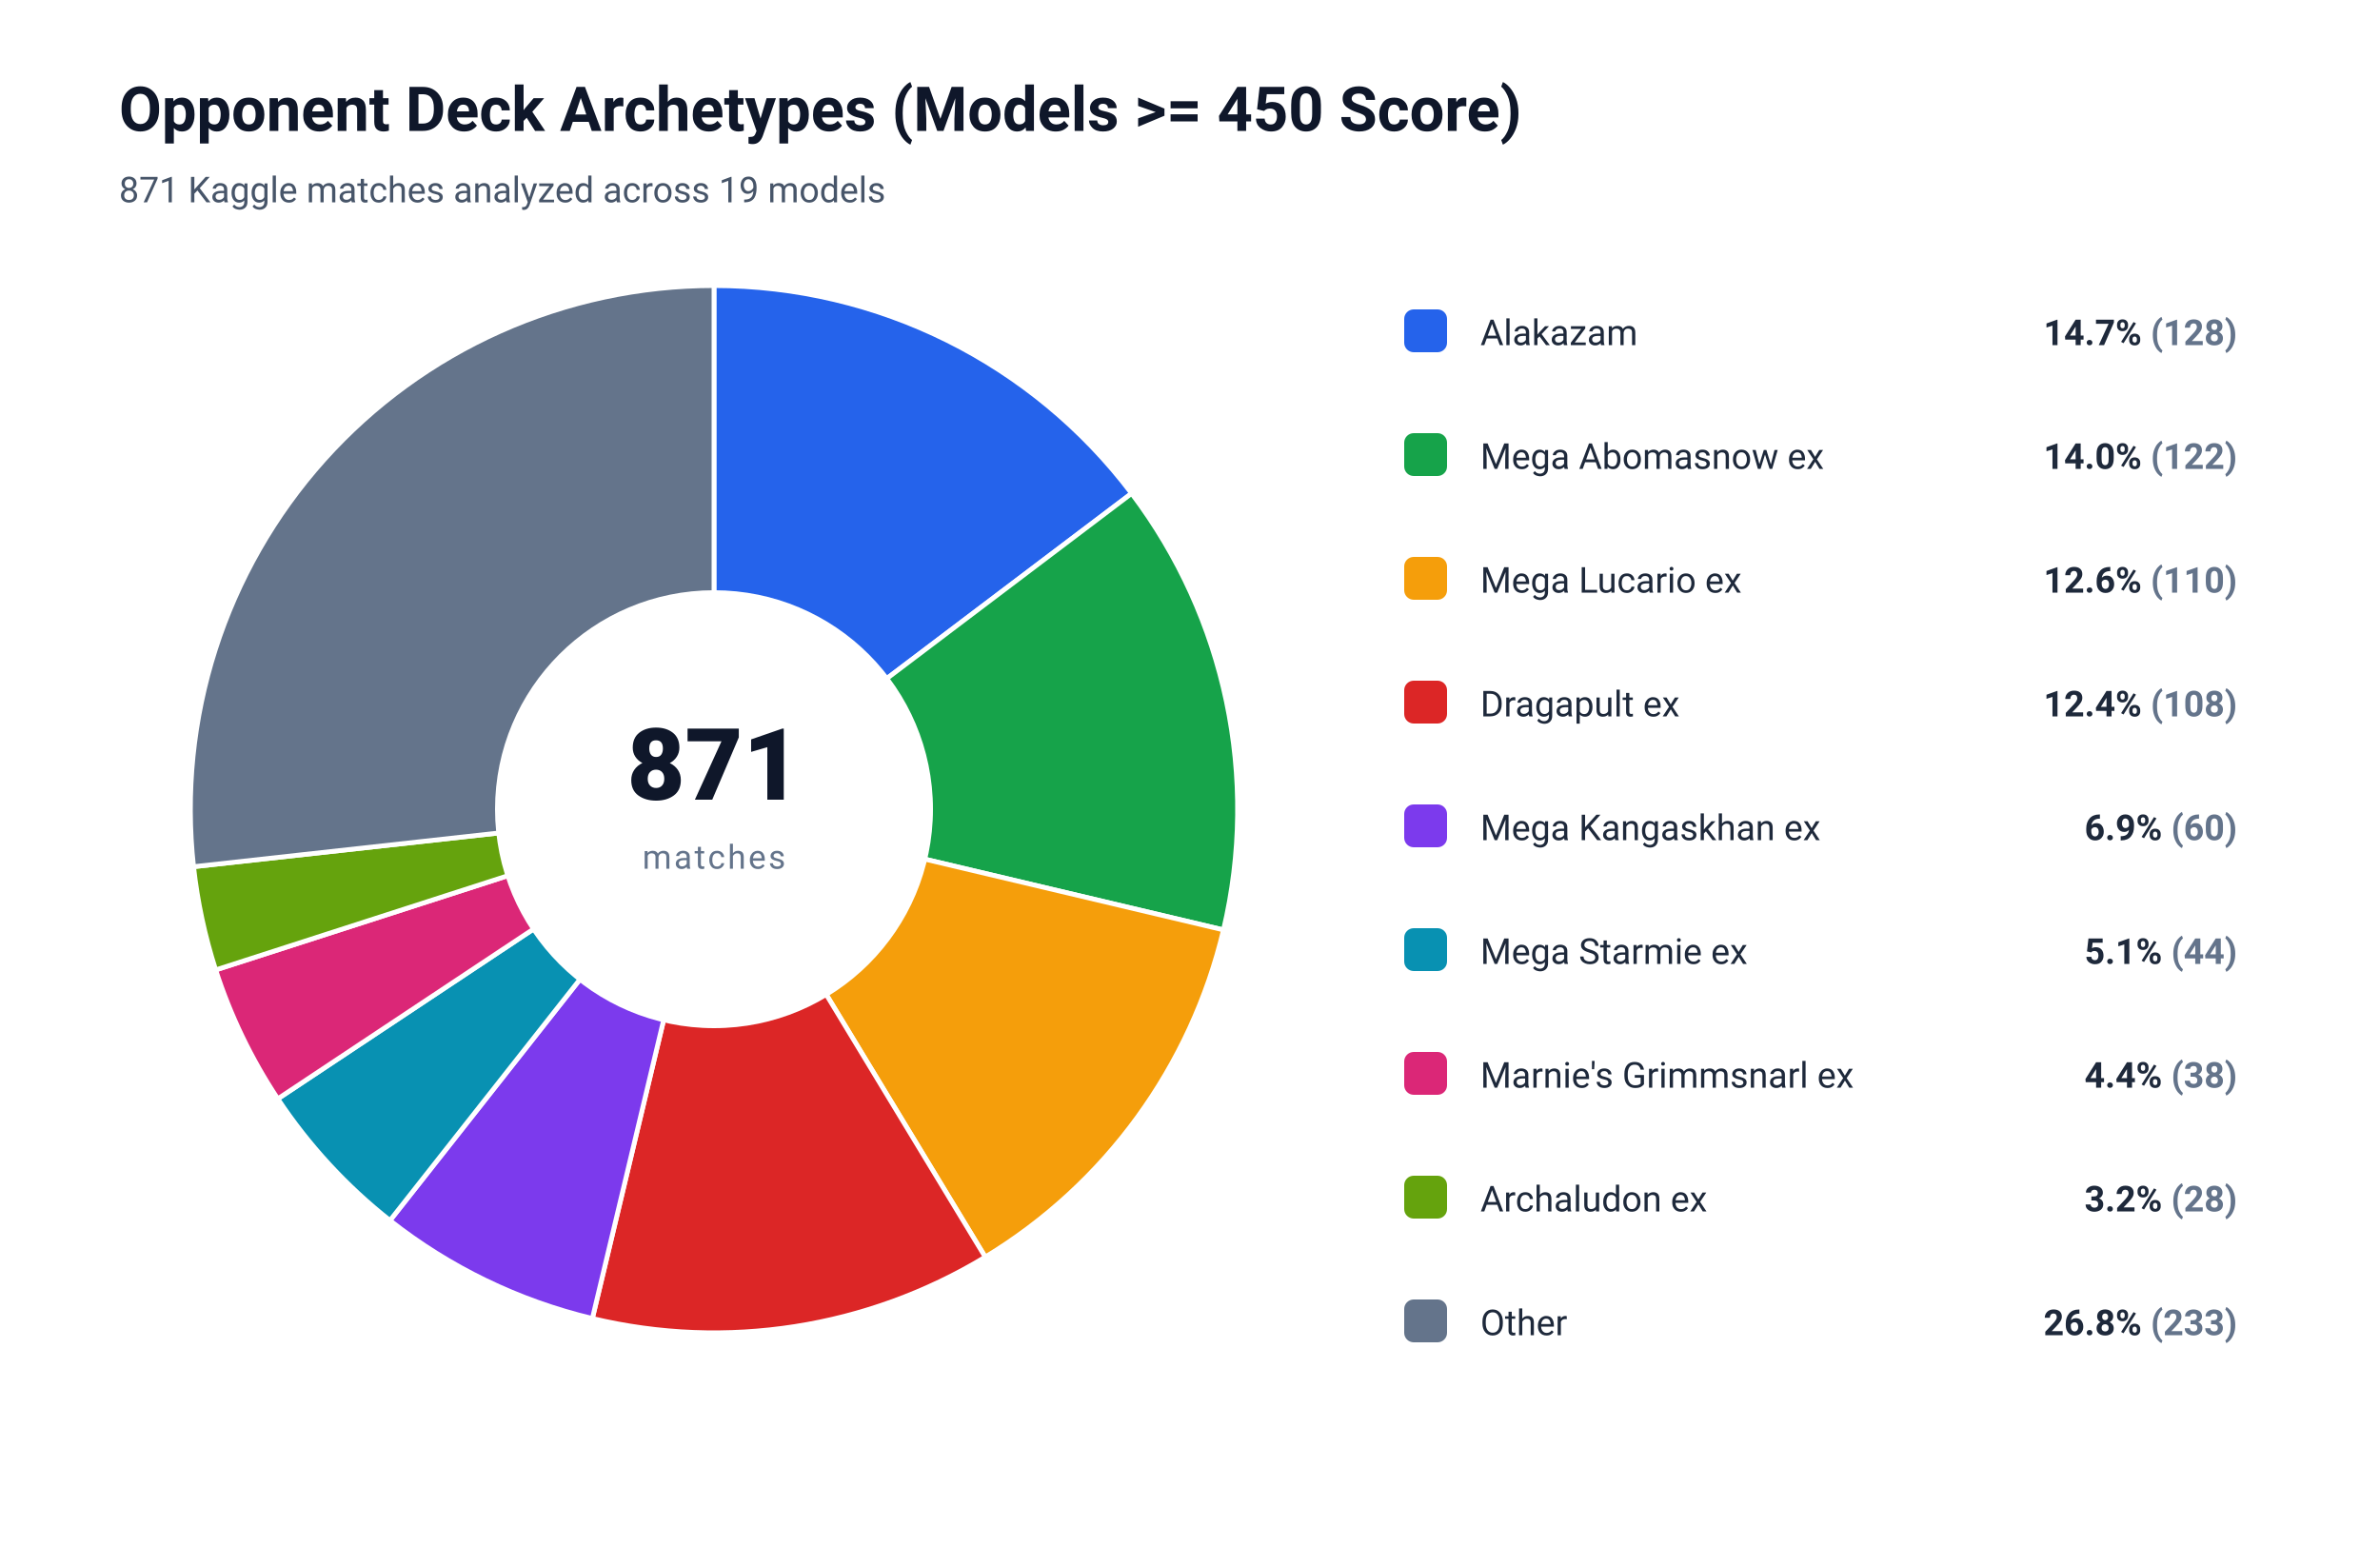
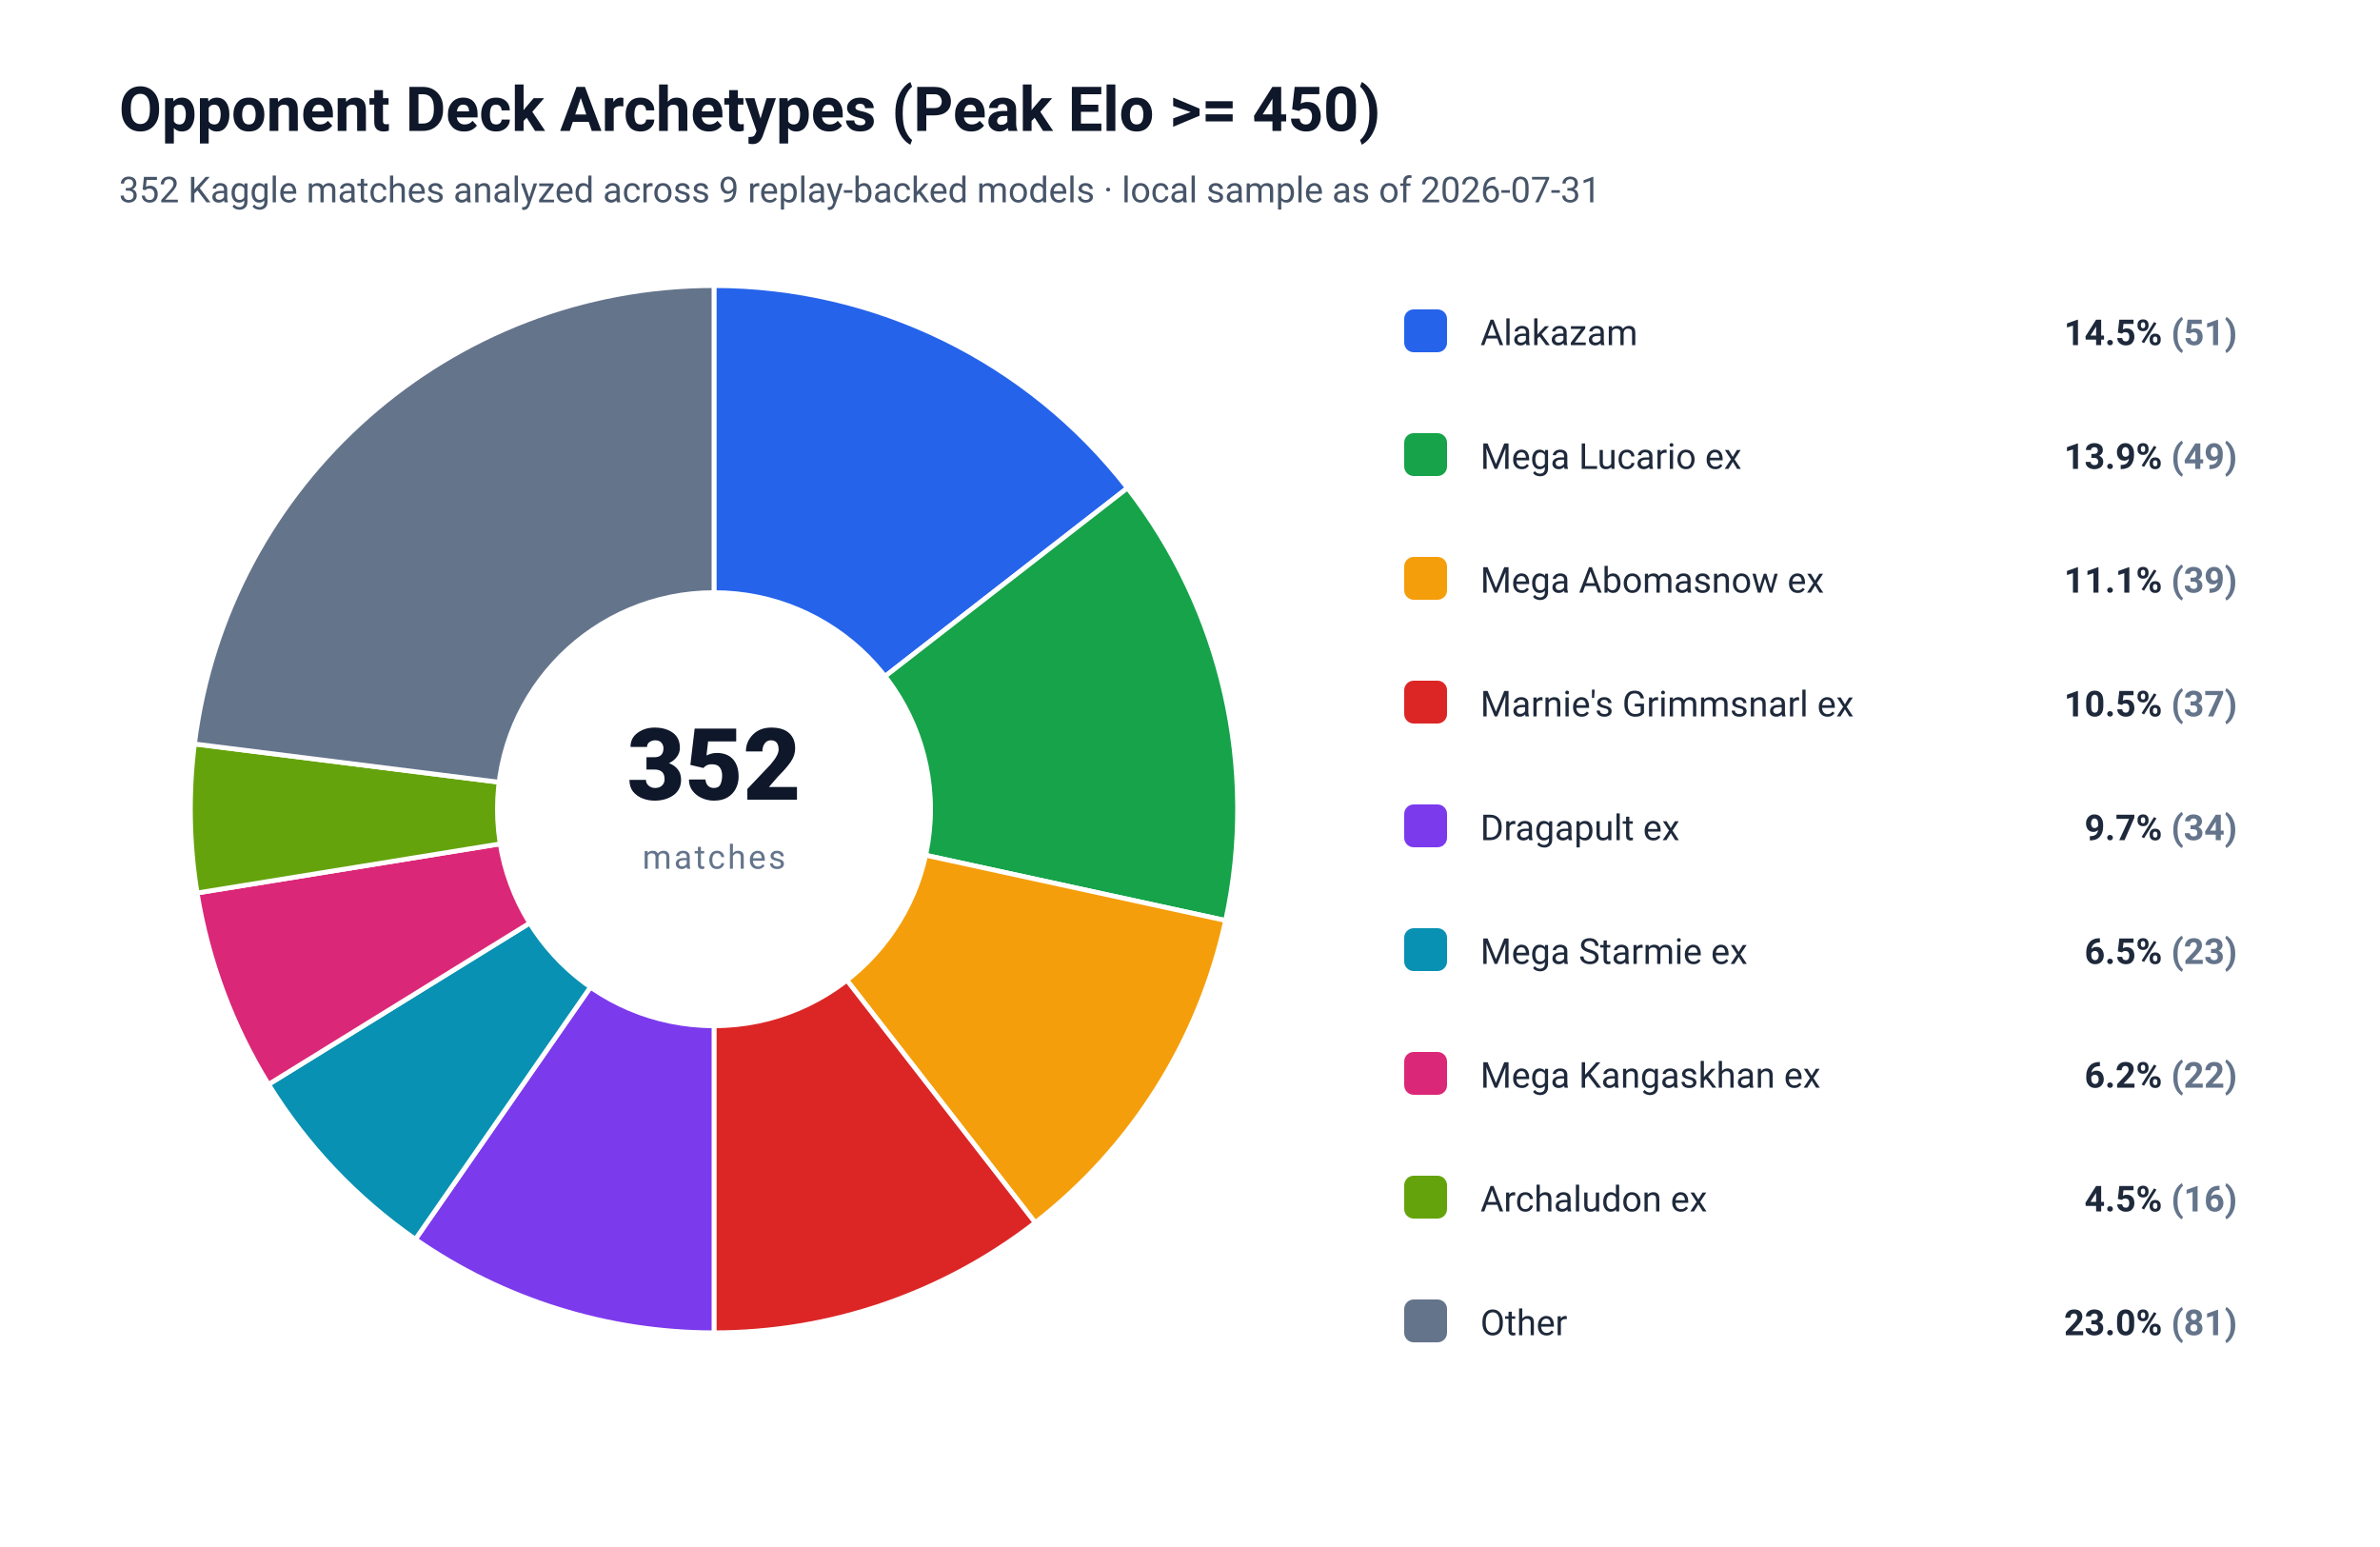
<svg xmlns="http://www.w3.org/2000/svg" width="1000" height="650" viewBox="0 0 1000 650" role="img" aria-labelledby="title desc">
  <rect width="100%" height="100%" fill="#ffffff" />
  <style>
text { font-family: -apple-system, BlinkMacSystemFont, "Segoe UI", Roboto, sans-serif; }
.hdr { font-size: 26px; font-weight: 700; fill: #0f172a; }
.subhdr { font-size: 15px; fill: #475569; }
.legend { font-size: 15px; fill: #1e293b; }
.legend.value { font-weight: 600; }
.title { font-size: 42px; font-weight: 800; fill: #0f172a; }
.sub { font-size: 14px; text-transform: uppercase; letter-spacing: 1px; fill: #64748b; }
</style>
-   <text x="50" y="55" class="hdr">Opponent Deck Archetypes (Models &gt;= 450 Score)</text>
-   <text x="50" y="85" class="subhdr">871 Kaggle matches analyzed across 19 models</text>
-   <path d="M 300 340 L 300.00 120.00 A 220 220 0 0 1 475.48 207.31 Z" fill="#2563eb" stroke="#ffffff" stroke-width="2" />
+   <text x="50" y="55" class="hdr">Opponent Deck Archetypes (Peak Elo &gt;= 450)</text>
+   <text x="50" y="85" class="subhdr">352 Kaggle matches analyzed across 9 replay-backed models · local sample as of 2026-07-31</text>
+   <path d="M 300 340 L 300.000 120.000 A 220 220 0 0 1 473.738 205.036 Z" fill="#2563eb" stroke="#ffffff" stroke-width="2" />
  <rect x="590" y="130" width="18" height="18" rx="4" fill="#2563eb" />
  <text x="622" y="145" class="legend">Alakazam</text>
-   <text x="940" y="145" text-anchor="end" class="legend value">14.7% <tspan fill="#64748b">(128)</tspan>
+   <text x="940" y="145" text-anchor="end" class="legend value">14.5% <tspan fill="#64748b">(51)</tspan>
  </text>
-   <path d="M 300 340 L 475.48 207.31 A 220 220 0 0 1 514.07 390.72 Z" fill="#16a34a" stroke="#ffffff" stroke-width="2" />
+   <path d="M 300 340 L 473.738 205.036 A 220 220 0 0 1 514.972 386.764 Z" fill="#16a34a" stroke="#ffffff" stroke-width="2" />
  <rect x="590" y="182" width="18" height="18" rx="4" fill="#16a34a" />
-   <text x="622" y="197" class="legend">Mega Abomasnow ex</text>
-   <text x="940" y="197" text-anchor="end" class="legend value">14.0% <tspan fill="#64748b">(122)</tspan>
+   <text x="622" y="197" class="legend">Mega Lucario ex</text>
+   <text x="940" y="197" text-anchor="end" class="legend value">13.9% <tspan fill="#64748b">(49)</tspan>
  </text>
-   <path d="M 300 340 L 514.07 390.72 A 220 220 0 0 1 413.98 528.17 Z" fill="#f59e0b" stroke="#ffffff" stroke-width="2" />
+   <path d="M 300 340 L 514.972 386.764 A 220 220 0 0 1 434.964 513.738 Z" fill="#f59e0b" stroke="#ffffff" stroke-width="2" />
  <rect x="590" y="234" width="18" height="18" rx="4" fill="#f59e0b" />
-   <text x="622" y="249" class="legend">Mega Lucario ex</text>
-   <text x="940" y="249" text-anchor="end" class="legend value">12.6% <tspan fill="#64748b">(110)</tspan>
+   <text x="622" y="249" class="legend">Mega Abomasnow ex</text>
+   <text x="940" y="249" text-anchor="end" class="legend value">11.1% <tspan fill="#64748b">(39)</tspan>
  </text>
-   <path d="M 300 340 L 413.98 528.17 A 220 220 0 0 1 248.89 553.98 Z" fill="#dc2626" stroke="#ffffff" stroke-width="2" />
+   <path d="M 300 340 L 434.964 513.738 A 220 220 0 0 1 300.000 560.000 Z" fill="#dc2626" stroke="#ffffff" stroke-width="2" />
  <rect x="590" y="286" width="18" height="18" rx="4" fill="#dc2626" />
-   <text x="622" y="301" class="legend">Dragapult ex</text>
-   <text x="940" y="301" text-anchor="end" class="legend value">12.4% <tspan fill="#64748b">(108)</tspan>
+   <text x="622" y="301" class="legend">Marnie's Grimmsnarl ex</text>
+   <text x="940" y="301" text-anchor="end" class="legend value">10.5% <tspan fill="#64748b">(37)</tspan>
  </text>
-   <path d="M 300 340 L 248.89 553.98 A 220 220 0 0 1 163.85 512.81 Z" fill="#7c3aed" stroke="#ffffff" stroke-width="2" />
+   <path d="M 300 340 L 300.000 560.000 A 220 220 0 0 1 174.529 520.713 Z" fill="#7c3aed" stroke="#ffffff" stroke-width="2" />
  <rect x="590" y="338" width="18" height="18" rx="4" fill="#7c3aed" />
-   <text x="622" y="353" class="legend">Mega Kangaskhan ex</text>
-   <text x="940" y="353" text-anchor="end" class="legend value">6.9% <tspan fill="#64748b">(60)</tspan>
+   <text x="622" y="353" class="legend">Dragapult ex</text>
+   <text x="940" y="353" text-anchor="end" class="legend value">9.7% <tspan fill="#64748b">(34)</tspan>
  </text>
-   <path d="M 300 340 L 163.85 512.81 A 220 220 0 0 1 116.72 461.69 Z" fill="#0891b2" stroke="#ffffff" stroke-width="2" />
+   <path d="M 300 340 L 174.529 520.713 A 220 220 0 0 1 112.831 455.619 Z" fill="#0891b2" stroke="#ffffff" stroke-width="2" />
  <rect x="590" y="390" width="18" height="18" rx="4" fill="#0891b2" />
  <text x="622" y="405" class="legend">Mega Starmie ex</text>
-   <text x="940" y="405" text-anchor="end" class="legend value">5.1% <tspan fill="#64748b">(44)</tspan>
+   <text x="940" y="405" text-anchor="end" class="legend value">6.5% <tspan fill="#64748b">(23)</tspan>
  </text>
-   <path d="M 300 340 L 116.72 461.69 A 220 220 0 0 1 90.62 407.53 Z" fill="#db2777" stroke="#ffffff" stroke-width="2" />
+   <path d="M 300 340 L 112.831 455.619 A 220 220 0 0 1 82.833 375.191 Z" fill="#db2777" stroke="#ffffff" stroke-width="2" />
  <rect x="590" y="442" width="18" height="18" rx="4" fill="#db2777" />
-   <text x="622" y="457" class="legend">Marnie's Grimmsnarl ex</text>
-   <text x="940" y="457" text-anchor="end" class="legend value">4.4% <tspan fill="#64748b">(38)</tspan>
+   <text x="622" y="457" class="legend">Mega Kangaskhan ex</text>
+   <text x="940" y="457" text-anchor="end" class="legend value">6.2% <tspan fill="#64748b">(22)</tspan>
  </text>
-   <path d="M 300 340 L 90.62 407.53 A 220 220 0 0 1 81.33 364.15 Z" fill="#65a30d" stroke="#ffffff" stroke-width="2" />
+   <path d="M 300 340 L 82.833 375.191 A 220 220 0 0 1 81.715 312.583 Z" fill="#65a30d" stroke="#ffffff" stroke-width="2" />
  <rect x="590" y="494" width="18" height="18" rx="4" fill="#65a30d" />
  <text x="622" y="509" class="legend">Archaludon ex</text>
-   <text x="940" y="509" text-anchor="end" class="legend value">3.2% <tspan fill="#64748b">(28)</tspan>
+   <text x="940" y="509" text-anchor="end" class="legend value">4.5% <tspan fill="#64748b">(16)</tspan>
  </text>
-   <path d="M 300 340 L 81.33 364.15 A 220 220 0 0 1 300.00 120.00 Z" fill="#64748b" stroke="#ffffff" stroke-width="2" />
+   <path d="M 300 340 L 81.715 312.583 A 220 220 0 0 1 300.000 120.000 Z" fill="#64748b" stroke="#ffffff" stroke-width="2" />
  <rect x="590" y="546" width="18" height="18" rx="4" fill="#64748b" />
  <text x="622" y="561" class="legend">Other</text>
-   <text x="940" y="561" text-anchor="end" class="legend value">26.8% <tspan fill="#64748b">(233)</tspan>
+   <text x="940" y="561" text-anchor="end" class="legend value">23.0% <tspan fill="#64748b">(81)</tspan>
  </text>
  <circle cx="300" cy="340" r="92" fill="#ffffff" />
-   <text x="300" y="336" text-anchor="middle" class="title">871</text>
+   <text x="300" y="336" text-anchor="middle" class="title">352</text>
  <text x="300" y="365" text-anchor="middle" class="sub">matches</text>
</svg>
